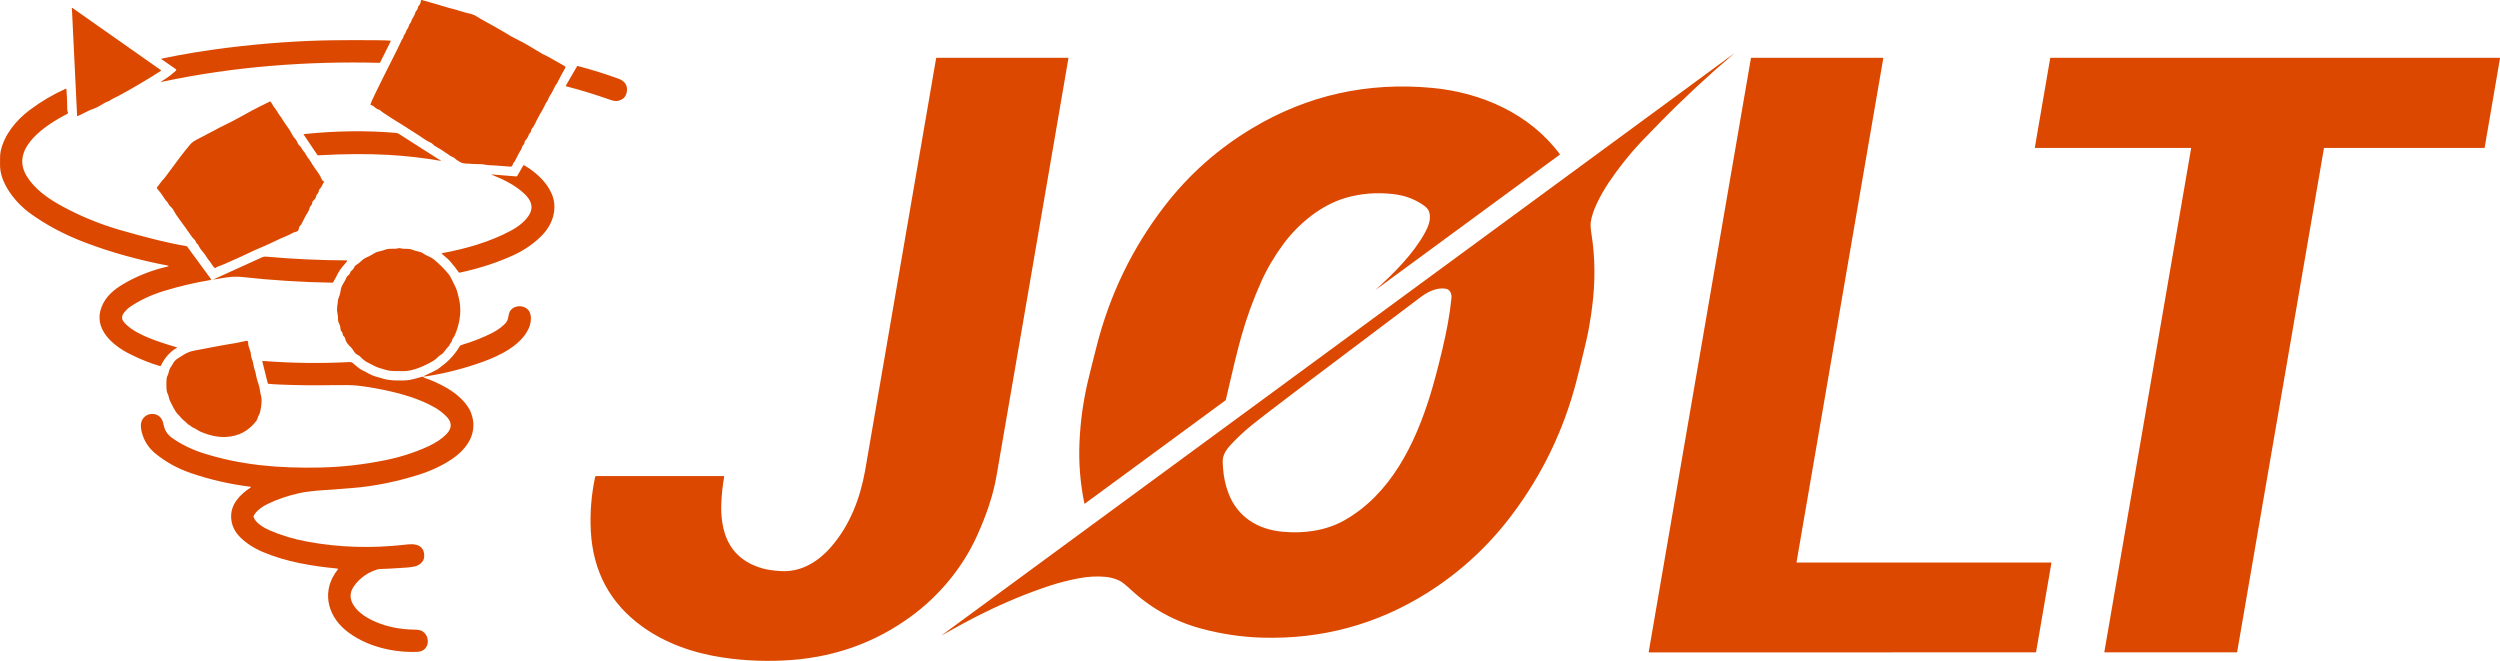
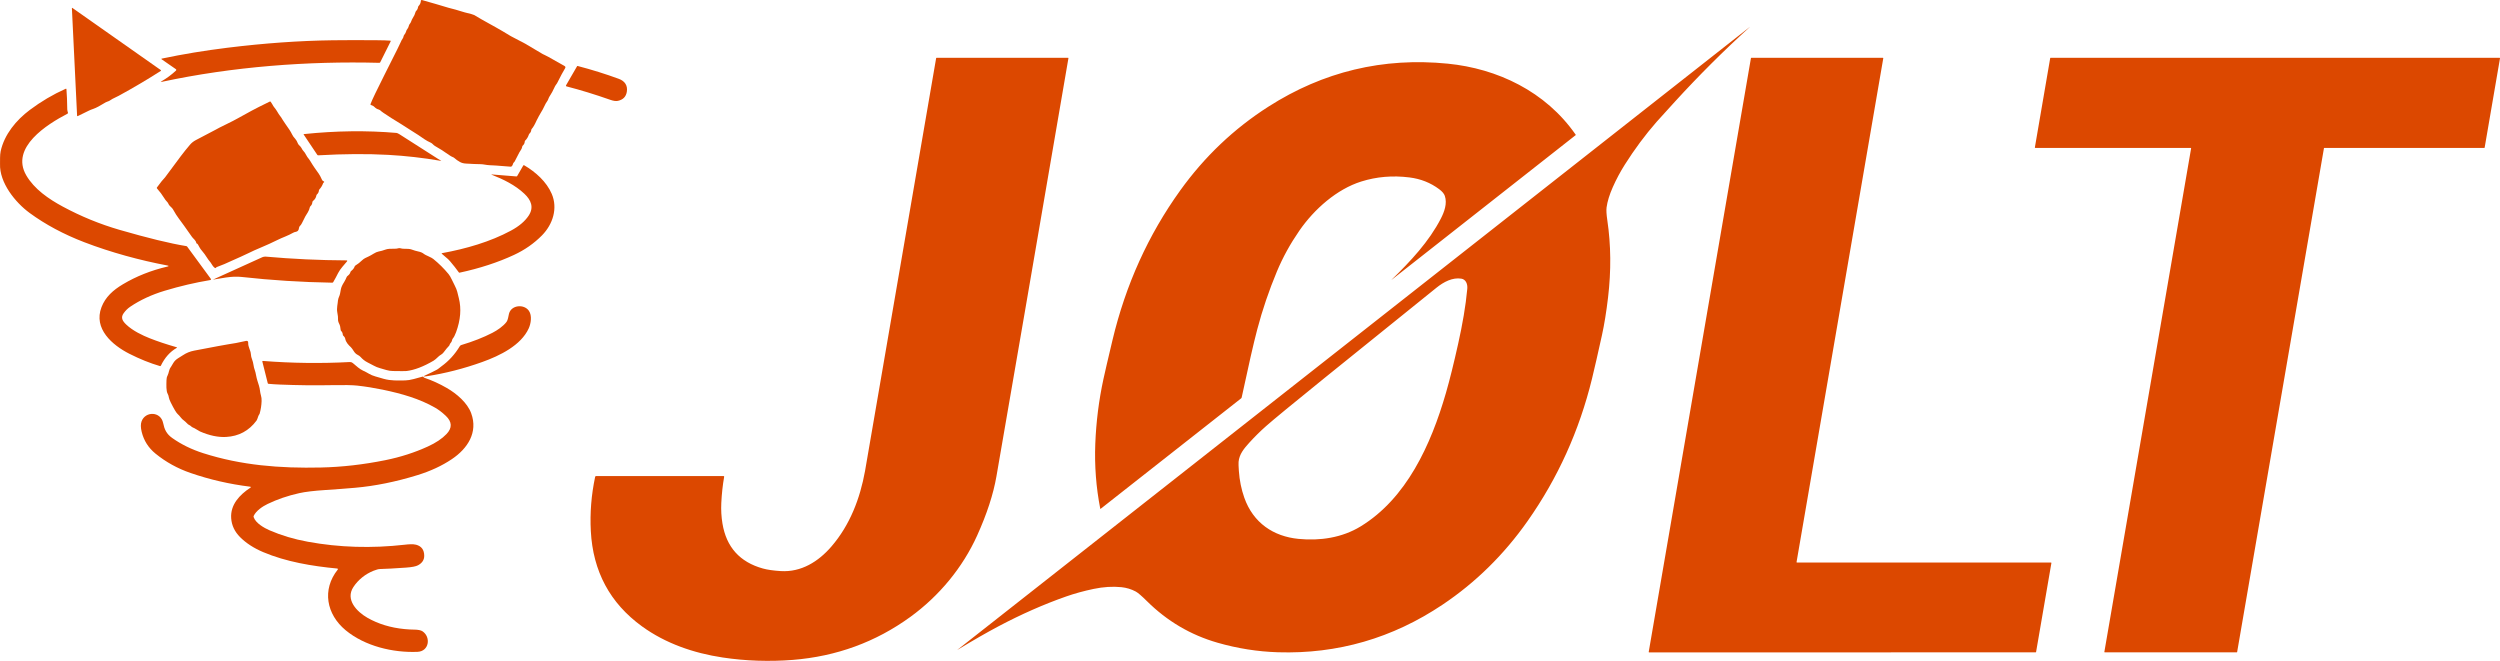
<svg xmlns="http://www.w3.org/2000/svg" id="Layer_2" data-name="Layer 2" viewBox="0 0 1894.84 500.9">
  <defs>
    <style>.cls-1{fill:#dc4800;stroke-width:0}</style>
  </defs>
  <g id="Layer_1-2" data-name="Layer 1">
    <path class="cls-1" d="M406.68 91.37c-1.31 2.97-2.53 5.07-3.64 6.31-.22.25-.36.57-.39.91-.09.99-.51 1.85-1.28 2.6-.24.23-.42.51-.53.83-.63 1.86-1.54 3.35-2.71 4.46a1.3 1.3 0 0 0-.41.87c-.07 1.17-.55 2.16-1.44 2.95-.25.21-.41.49-.46.82-.13.83-.42 1.59-.85 2.27-.8 1.24-1.22 1.9-1.26 1.98-2.25 4.49-3.47 6.84-3.64 7.05-.25.31-.5.6-.77.88-.23.25-.38.53-.45.85-.17.77-.5 1.38-.97 1.85-.25.24-.54.35-.88.33-4.37-.27-8.09-.56-11.17-.87-.43-.04-2.06-.12-4.89-.25-2.34-.1-4.6-.75-6.51-.77-2.99-.03-6.82-.19-11.47-.48-1.66-.1-3.09-.49-4.3-1.17-1.82-1.03-3.09-1.92-3.82-2.65-.53-.54-1.23-.96-2.09-1.27-.52-.19-1.24-.61-2.17-1.26-4.23-2.97-7.87-5.29-10.9-6.96-1.22-.67-1.95-1.94-3.04-2.42-1.89-.85-3.53-1.75-4.92-2.7-2.93-2.01-4.47-3.06-4.6-3.14-2.18-1.31-4.22-2.6-6.11-3.88-2.19-1.48-4.41-2.9-6.68-4.27-5.62-3.4-10.2-6.31-13.73-8.72-.87-.59-1.37-.96-1.51-1.11-.75-.79-1.45-1.26-2.11-1.42-1.15-.28-2.26-.97-3.33-2.06-.75-.76-1.67-.99-2.54-1.37-.31-.13-.4-.35-.29-.66 1.03-2.84 4.59-10.28 10.66-22.33 5.29-10.5 8.5-16.9 9.65-19.21 1.46-2.93 2.34-4.77 2.64-5.51.41-1.03.84-1.83 1.28-2.39.41-.51.69-1.17.84-1.97.06-.33.19-.64.4-.91.85-1.09 1.33-1.95 1.46-2.58.17-.85.57-1.62 1.2-2.33.36-.4.71-1.24 1.06-2.51.09-.33.24-.62.46-.87 1.29-1.44 1.26-2.96 2.39-4.62.98-1.44 1.67-2.95 2.07-4.52.08-.33.26-.64.51-.88.79-.79 1.26-1.74 1.41-2.87.05-.34.2-.66.45-.91 1.05-1.07 1.61-2.38 1.7-3.93.02-.33.31-.58.64-.56.04 0 .08 0 .13.02 7.1 1.99 13.84 3.95 20.23 5.89.53.16 2.3.63 5.33 1.4 1.14.29 2.32.65 3.53 1.07 1.27.43 2.44.78 3.52 1.04 4.12.97 6.47 1.64 7.06 1.99 3.69 2.23 7.46 4.4 11.33 6.5 1.44.78 3.08 1.69 4.9 2.72 3.37 1.89 6.89 3.96 10.57 6.21.5.31.9.54 1.19.69 6.56 3.39 10.08 5.23 10.55 5.52 8.21 4.87 12.32 7.3 12.33 7.31.6.41 1.47.86 2.62 1.37.95.42 1.84.87 2.67 1.36 3.11 1.83 7.19 4.14 12.24 6.92.77.42.92 1 .46 1.74-1.36 2.19-3.39 5.96-6.08 11.33-.36.72-1.11 1.36-1.45 2.11-1.59 3.49-3.02 6.14-4.29 7.95-.3.43-.66 1.22-1.07 2.35-.42 1.13-1.35 2.01-1.84 3.05-1.59 3.37-2.95 5.9-4.06 7.58-.44.67-.86 1.42-1.26 2.23-.32.66-.58 1.16-.77 1.51-.39.67-.65 1.17-.8 1.51ZM54.93 6.05l66.93 47.06c.18.12.22.37.1.55-.03.04-.07.08-.12.11a526.319 526.319 0 0 1-31.82 18.81c-.95.52-2.55 1.31-4.79 2.37-.17.08-.84.5-2.03 1.27-.44.29-.94.52-1.5.68-.62.17-1.11.37-1.48.6-4.27 2.63-7.38 4.28-9.33 4.95-1.61.55-2.79 1.03-3.54 1.42-1.76.92-4.56 2.29-8.39 4.11-.33.16-.51.06-.53-.31L54.49 6.29c-.02-.38.13-.46.44-.24Z" />
-     <path class="cls-1" d="M133.42 53.47c.26-.24.28-.66.04-.92-.03-.03-.07-.06-.11-.09l-10.91-7.57a.237.237 0 0 1-.06-.35c.04-.06.1-.1.16-.11 16.09-3.39 32.72-6.14 49.87-8.25 27.99-3.45 54.57-5.33 79.74-5.66 9.87-.13 20.96-.14 33.25-.04 4.69.04 8.15.15 10.38.33.37.03.48.22.31.55l-7.91 15.86c-.12.25-.38.41-.67.4-54.36-1.41-110.89 2.86-164.93 14.42-.97.21-1.03.07-.16-.43 3.83-2.19 7.5-4.91 11-8.14ZM1313.99 40.77 713.71 481.52l.04.05s.03.04.04.05c-.02-.04 0-.09.06-.12 11.77-6.67 22.05-12.18 30.82-16.52 17.29-8.55 34.4-15.61 51.34-21.16 6.4-2.1 13.36-3.89 20.88-5.37 7.39-1.45 14.4-1.86 21.05-1.23 3.86.37 7.48 1.39 10.87 3.08 1.66.83 4.48 3.08 8.46 6.77 15.3 14.17 33.15 24 53.56 29.47 15.13 4.06 30.42 6.31 45.85 6.76 45.15 1.29 86.7-9.94 124.67-33.69 25.05-15.67 46.55-35.41 64.48-59.22 22.9-30.39 39.16-63.95 48.78-100.66 1.95-7.44 4.47-17.76 7.58-30.96 1.78-7.57 3.32-16.45 4.61-26.62 2.41-19.01 2.22-37.25-.56-54.71-.65-4.07-.83-7.09-.56-9.04.6-4.22 2.18-9.02 4.73-14.4 2.63-5.53 5.66-10.83 9.1-15.92 7.37-10.9 15.4-20.99 24.08-30.27 1.69-1.81 6.34-6.59 13.94-14.36a833.913 833.913 0 0 1 56.51-52.63c.52-.44.5-.46-.05-.05Zm-213.88 185.16c-1.22 12.42-3.66 25.25-6.89 38.85-3.33 14.02-6.43 25.67-9.3 34.95-11.4 36.85-29.92 74.69-64.72 94.51-14.06 8-30.71 10.29-47.05 8.79-18.83-1.73-34.28-11.21-41.07-29.22-2.24-5.93-3.61-12.23-4.1-18.9-.24-3.18-.31-5.3-.22-6.37.49-5.41 4.19-9.58 8.11-13.6 4.13-4.24 8.37-8.16 12.73-11.76 5.39-4.46 20.19-15.83 44.38-34.11 28.25-21.35 56.53-42.65 84.84-63.91 5.4-4.06 12.14-7.39 18.82-6.36 3.29.5 4.81 3.69 4.47 7.13ZM709.53 44.11c.03-.17.18-.3.35-.3h99.7c.13 0 .23.1.23.24v.03c-25.93 151.11-44.12 256.75-54.57 316.94-2.34 13.52-7.22 28.5-14.65 44.93-10.93 24.17-28.66 45.7-50.62 61.64-26.27 19.06-55.97 29.92-89.1 32.57-17.58 1.4-35.66.82-53.15-1.82-21.95-3.31-43.26-10.63-61.16-23.62-24.23-17.59-37.15-41.67-38.76-72.25-.72-13.67.38-27.37 3.29-41.09.07-.33.37-.57.71-.57h96.57c.39 0 .56.2.49.59-1.11 6.31-1.83 12.91-2.16 19.8-.26 5.3.03 10.49.87 15.56 2.94 17.91 13.17 29.29 30.69 34.14 3.43.95 7.91 1.59 13.44 1.94 15.56.99 28.6-7.18 38.47-18.63 14.06-16.31 21.69-36.36 25.47-57.22.95-5.25 18.92-109.54 53.89-312.88ZM1361.99 426.37h192.52c.18 0 .32.14.32.32v.05l-11.61 67.42c-.02.16-.16.27-.32.27l-292.96.06c-.18 0-.32-.14-.32-.32v-.05l77.48-450.04c.02-.16.16-.27.32-.27h99.66c.18 0 .32.14.32.32v.05L1361.67 426c-.03.17.09.34.27.37h.05ZM1660.41 112.11h-117.8c-.17 0-.31-.13-.31-.31v-.05l11.62-67.68c.02-.15.15-.26.3-.26h340.31c.17 0 .31.13.31.31v.05l-11.63 67.68c-.02.15-.15.26-.3.26H1761.7c-.15 0-.28.11-.3.26l-65.79 381.82c-.02.15-.15.26-.3.26h-100.03c-.17 0-.31-.13-.31-.31v-.05l65.75-381.62a.315.315 0 0 0-.26-.36h-.05ZM428.99 64.73l8.4-14.55c.1-.17.24-.22.43-.17 10.76 2.81 21.17 6.06 31.22 9.75 4.45 1.64 6.83 4.97 6.06 9.76-.61 3.79-2.88 6.1-6.81 6.93-1.45.31-3.37.04-5.77-.81-11.53-4.05-22.6-7.44-33.23-10.19a.494.494 0 0 1-.3-.72ZM1182.28 117.17l-139.54 102.46s-.02.02-.03 0v-.04c14.46-13.16 28.43-27.06 37.4-43.38 2.53-4.6 4.95-10.59 2.97-16.01-.56-1.55-1.98-3.12-4.26-4.72-6.53-4.57-14.04-7.35-22.54-8.34-12.76-1.49-24.94-.53-36.55 2.9-18.41 5.42-35.47 19.35-46.93 34.83-6.87 9.28-12.52 18.88-16.96 28.8-6.04 13.51-11.01 27.19-14.92 41.04-2.75 9.75-6.69 25.8-11.8 48.17-.06.28-.23.53-.46.7l-106.45 78.17c-.16.11-.26.07-.3-.12a186.954 186.954 0 0 1-3.75-45.92c.64-15.56 2.7-30.84 6.18-45.84 1.08-4.66 3.36-13.84 6.85-27.53 9.99-39.17 27.1-74.49 51.34-105.98 18.44-23.96 40.73-43.74 66.87-59.34 41.61-24.83 86.92-34.97 135.93-30.42 37.4 3.47 74.12 19.53 96.98 50.34.07.09.06.16-.03.23ZM126.72 202.09c1.41-.33 1.4-.63-.03-.9-20.62-3.9-42.5-9.82-62.74-17.58-15.61-5.99-29.43-13.38-41.46-22.18C11.54 153.42-.48 138.47.02 124.17c.08-2.41-.18-6.53.49-9.59 2.81-12.75 11.8-23.53 22.03-31.22 8.55-6.41 17.62-11.77 27.23-16.07.36-.16.56-.04.59.35.34 4.11.55 9.22.62 15.35 0 .82.33 1.62.54 2.47.06.28-.12.6-.45.77-15.12 7.84-43.52 25.49-31.16 46.68 6.06 10.39 16.82 17.83 27.7 23.69 13.8 7.43 28.12 13.29 42.96 17.6 21.5 6.23 38.37 10.34 50.61 12.33.29.05.53.19.71.43l17.79 24.23c.45.61.29.98-.46 1.11-11.27 1.87-22.73 4.55-34.38 8.06-9.84 2.97-18.55 7.01-26.13 12.12-1.94 1.31-3.62 2.98-5.05 5-2.29 3.25-.86 5.75 1.92 8.43 5.07 4.88 12.59 8.35 17.75 10.41 5.91 2.35 12.76 4.64 20.55 6.87.42.11.44.28.06.49-5.04 2.87-9.05 7.36-12.02 13.49-.12.25-.41.38-.68.3-7.51-2.2-15.23-5.31-23.16-9.32-12.91-6.53-27.46-19.01-21.14-35.36 2.99-7.72 8.72-12.86 16.26-17.36 10.13-6.03 21.31-10.48 33.52-13.34ZM244.91 138.85c-.65 1.82-1.59 3.37-2.8 4.66-.23.25-.36.54-.39.87-.11 1.19-.59 2.17-1.46 2.94-.25.23-.42.53-.47.85-.27 1.62-1.13 3.01-2.58 4.17-.26.2-.42.51-.44.85-.09 1.26-.57 2.29-1.46 3.1-.25.22-.42.52-.49.84a11.8 11.8 0 0 1-1.48 3.74c-1.24 2.01-1.87 3.04-1.89 3.09-.73 1.43-1.6 3.14-2.59 5.14-.43.86-.88 1.52-1.37 1.99-.59.58-.92 1.31-.98 2.19a2.63 2.63 0 0 1-2.25 2.42c-.74.11-1.45.35-2.12.73-1.91 1.07-3.85 2-5.83 2.8-2.29.93-4.25 1.79-5.87 2.59-4.35 2.15-8.55 4.06-12.58 5.74-3.59 1.49-6.67 2.88-9.25 4.17-2.33 1.15-4.37 2.11-6.14 2.87-2.55 1.09-4.62 2.01-6.19 2.76-4.38 2.07-8.29 3.73-11.74 4.96-.38.13-.62.27-.73.4-.11.13-.18.22-.23.28-.21.27-.45.3-.72.09-.81-.61-1.4-1.24-1.78-1.87-.69-1.15-1.15-1.87-1.39-2.16-1.33-1.59-2.46-3.14-3.4-4.66-.75-1.22-1.62-2.4-2.59-3.54-1.37-1.59-2.23-2.79-2.59-3.58-.78-1.71-1.44-2.62-1.99-2.74a.425.425 0 0 1-.34-.36c-.24-1.9-2.25-3.25-3.17-4.48-1.87-2.53-3.92-5.42-6.14-8.69-.41-.6-1.73-2.41-3.97-5.42-1.47-1.98-2.71-3.91-3.73-5.8-.53-.99-1-1.69-1.39-2.11-1.05-1.12-2.32-2.01-2.75-3.26-.18-.52-.7-1.22-1.55-2.09-.47-.47-.97-1.16-1.52-2.05a52.435 52.435 0 0 0-5.56-7.45c-.22-.25-.23-.51-.03-.78 2.75-3.77 4.79-6.31 6.13-7.62.19-.19.48-.58.88-1.19.26-.41 3.91-5.31 10.94-14.72 2.19-2.93 4.57-5.89 7.12-8.87 1.2-1.4 2.67-2.56 4.41-3.47 10.13-5.32 15.2-7.98 15.21-7.99.74-.49 3.46-1.87 8.15-4.16 3.55-1.73 6.26-3.12 8.14-4.19.96-.55 4.59-2.54 10.9-5.99 2.71-1.48 7.24-3.76 13.59-6.85.31-.15.57-.08.77.19.55.72.93 1.32 1.15 1.8.88 1.94 2.33 3.15 3.52 5.19 1.02 1.74 1.76 2.89 2.23 3.45.7.84 1.4 1.89 2.11 3.16.45.81 1.16 1.87 2.13 3.19 2.45 3.34 4.12 5.95 5 7.84.53 1.15 1.34 2.28 2.42 3.41.71.75 1.43 2.01 2.15 3.8.12.3.3.56.54.78 1.03.95 1.69 1.71 1.98 2.29.56 1.13 1.13 1.98 1.7 2.54.62.61 1.26 1.56 1.91 2.85a14.87 14.87 0 0 0 2.02 2.97c.41.48 1.34 1.92 2.77 4.31.7 1.16 2.27 3.42 4.7 6.79.68.93 1.51 2.49 2.49 4.66.31.69.83 1.01 1.5 1.34.18.09.25.31.16.48-.03.06-.07.1-.12.14l-.29.19c-.18.12-.3.28-.37.48ZM302.83 101.8c9.27 5.88 19.03 12.11 29.28 18.69.79.5 1.37.84 1.75 1.02.84.39.81.51-.09.35a347.126 347.126 0 0 0-39.49-4.48c-15.97-.89-33.64-.77-53.03.34-.33.02-.6-.11-.79-.39l-10.3-15.38c-.12-.18-.07-.28.14-.31 24.27-2.53 47.68-2.83 70.22-.89.51.05 1.28.4 2.31 1.05ZM392.01 133.39l4.59-7.96c.14-.23.44-.31.67-.18 8.77 5.13 16.98 12.53 20.91 21.67 4.68 10.91.92 23.04-7.39 31.48-6.01 6.1-13.07 11.03-21.18 14.8-12.28 5.71-26.02 10.19-41.22 13.46-.27.06-.48-.02-.65-.25-1.88-2.62-4.09-5.43-6.64-8.43a20.12 20.12 0 0 0-3.26-3.07c-.52-.39-1.51-1.25-2.98-2.58-.26-.23-.22-.38.12-.44 18.29-3.34 36.59-8.63 52.25-17.07 6.13-3.29 10.6-7.07 13.43-11.33 4.22-6.36 1.86-11.84-3.19-16.61-7.05-6.67-16.02-10.98-24.83-14.46-.45-.18-.43-.25.05-.21l18.68 1.51c.28.03.49-.08.64-.33ZM260.83 213.79c.81-1.24 1.29-2.45 1.95-3.87.14-.3.34-.55.6-.74 1.24-.92 1.98-1.91 2.23-2.96.09-.34.27-.62.55-.83 1.31-.99 2.19-2.12 2.63-3.39.11-.32.33-.6.62-.77 1.81-1.1 3.49-2.42 5.05-3.95.67-.65 1.43-1.2 2.28-1.65.13-.06.98-.46 2.56-1.21 1.25-.6 2.51-1.3 3.77-2.09 1.47-.93 2.76-1.49 3.88-1.69 1.52-.26 3.35-.78 5.48-1.55 1.29-.47 3.61-.66 6.94-.58.88.02 1.75-.1 2.62-.36 1.17-.35 2.32.4 3.61.38 3.06-.03 5.08.13 6.05.48 2.09.76 3.9 1.29 5.41 1.6 1.83.37 3.29 1.01 4.36 1.94.35.31 1.52.91 3.51 1.8 1.61.72 2.77 1.36 3.48 1.93 4.23 3.42 8.08 7.23 11.54 11.42.82 1 1.64 2.39 2.47 4.17.49 1.05 1.21 2.52 2.17 4.39 1.01 1.96 1.66 3.58 1.97 4.85.61 2.48 1 4.08 1.19 4.81 2.03 7.95 1.34 16.57-2.07 25.86-.85 2.3-1.68 3.91-2.5 4.82-.2.22-.34.48-.42.77-.15.58-.26.98-.33 1.19-.37 1.11-1.44 1.76-1.67 2.78-.07.33-.23.61-.47.84-1.07 1.07-2.42 2.69-4.05 4.88a6.56 6.56 0 0 1-1.87 1.7c-.89.54-1.56 1.02-1.99 1.45-1.63 1.6-2.9 2.66-3.8 3.19-7.63 4.47-14.44 7.07-20.43 7.81-.92.11-4.37.11-10.36 0-1.69-.03-3.31-.28-4.86-.73-2.62-.77-4.23-1.24-4.82-1.4-1.74-.47-3.35-1.12-4.84-1.95-1.37-.77-2.93-1.59-4.68-2.44-2.05-1.01-3.91-2.55-5.29-4.12-.51-.57-1.21-1.09-2.12-1.55a7.154 7.154 0 0 1-2.88-2.63c-1.07-1.69-1.84-2.76-2.32-3.19-1.86-1.66-3.86-3.9-4.29-6.34-.15-.86-.62-1.63-1.41-2.31-.28-.24-.44-.58-.47-.95-.09-1.13-.48-2.02-1.18-2.68-.26-.25-.4-.55-.43-.9-.16-1.96-.51-3.45-1.05-4.47-.73-1.39-1.05-2.66-.95-3.81.08-.99-.11-2.66-.56-5.01-.61-3.2.38-6.53.52-9.04.05-.78.48-2.12 1.29-4.03.16-.37.45-1.78.87-4.24.27-1.6 1.11-3.48 2.51-5.63ZM161.68 211.81c12.36-5.69 24.76-11.32 37.19-16.88.57-.26 1.65-.51 2.38-.44 20.43 1.82 40.95 2.78 61.55 2.87.22 0 .39.17.39.39 0 .09-.03.18-.09.26-2.06 2.54-5.22 5.71-6.82 8.93-1.12 2.27-2.36 4.57-3.73 6.91-.16.27-.4.41-.72.41-23.26-.39-46.24-1.84-68.93-4.37-1.43-.16-3.35-.21-5.76-.14-2.75.07-7.94.79-15.57 2.16-.03 0-.04 0-.05-.03v-.02s0-.03.03-.03h.07s.03 0 .06-.02ZM334.46 277.75c5.63-4.05 10.31-9.16 14.03-15.34.25-.43.65-.75 1.13-.89 8.93-2.67 16.79-5.76 23.58-9.26 3.69-1.89 8.2-4.95 10.72-8.28 1.09-1.44 1.37-4.2 1.85-6.14 1.7-6.78 11.51-7.59 15.15-2.2 2.44 3.6 1.5 9.58-.18 13.26-5.89 12.88-21.84 20.68-35.21 25.47-14.08 5.04-28.14 8.64-42.19 10.8-2.67.41-2.77.08-.3-1.01 2.33-1.03 4.92-2.29 7.76-3.78 1.49-.77 2.31-1.66 3.66-2.63ZM195.88 315.15c-.64 1.98-1.12 3.19-1.45 3.63-5.77 7.75-13.45 11.88-23.05 12.4-6.09.33-12.69-1.06-19.8-4.16-.53-.23-1.45-.77-2.76-1.61-.99-.63-1.95-1.14-2.9-1.51a2.56 2.56 0 0 1-.83-.55c-.57-.59-1.2-1.04-1.91-1.33-.31-.12-.58-.3-.81-.54-1.41-1.45-2.39-2.36-2.93-2.73a10.68 10.68 0 0 1-2.44-2.36c-.73-.97-1.54-1.85-2.41-2.64-1.01-.91-2.74-3.82-5.19-8.74-.81-1.64-1.28-2.88-1.41-3.71-.17-1.11-.44-2-.82-2.65-1.38-2.39-1.04-6.81-.99-10.39.01-1.38.28-2.58.81-3.59 1.15-2.2.9-4.46 2.59-6.58.04-.05.62-1.02 1.75-2.93.84-1.43 2.06-2.65 3.67-3.65 2.27-1.41 3.52-2.19 3.73-2.33 2.53-1.69 5.34-2.83 8.42-3.42 15.65-2.99 24.23-4.59 25.74-4.79 3.51-.46 7.99-1.31 13.44-2.55 1.24-.28 1.84.21 1.79 1.48-.13 3.13 1.84 5.61 2.01 8.37.09 1.53.41 2.94.96 4.23 1.08 2.53 1 5.56 2.07 8.2.31.78.64 2.09.97 3.92.48 2.64 1.32 5.05 2.17 7.77.81 2.54.71 4.88 1.5 7.4.37 1.19.53 2.59.48 4.19-.11 3.29-.62 6.5-1.51 9.62-.06.23-.2.47-.41.7-.22.25-.38.54-.48.85Z" />
+     <path class="cls-1" d="M133.42 53.47c.26-.24.28-.66.04-.92-.03-.03-.07-.06-.11-.09l-10.91-7.57a.237.237 0 0 1-.06-.35c.04-.06.1-.1.16-.11 16.09-3.39 32.72-6.14 49.87-8.25 27.99-3.45 54.57-5.33 79.74-5.66 9.87-.13 20.96-.14 33.25-.04 4.69.04 8.15.15 10.38.33.37.03.48.22.31.55l-7.91 15.86c-.12.25-.38.41-.67.4-54.36-1.41-110.89 2.86-164.93 14.42-.97.21-1.03.07-.16-.43 3.83-2.19 7.5-4.91 11-8.14ZM1325.99 20.61 725.71 492.48l.04.05s.03.04.04.05c-.02-.04 0-.1.06-.13 11.77-7.14 22.05-13.04 30.82-17.69 17.29-9.15 34.4-16.71 51.34-22.65 6.4-2.25 13.36-4.16 20.88-5.75 7.39-1.55 14.4-1.99 21.05-1.32 3.86.4 7.48 1.49 10.87 3.3 1.66.89 4.48 3.3 8.46 7.25 15.3 15.17 33.15 25.69 53.56 31.55 15.13 4.35 30.42 6.76 45.85 7.24 45.15 1.38 86.7-10.64 124.67-36.07 25.05-16.78 46.55-37.91 64.48-63.4 22.9-32.54 39.16-68.47 48.78-107.77 1.95-7.97 4.47-19.01 7.58-33.15 1.78-8.1 3.32-17.61 4.61-28.5 2.41-20.35 2.22-39.88-.56-58.57-.65-4.36-.83-7.59-.56-9.68.6-4.52 2.18-9.66 4.73-15.42 2.63-5.92 5.66-11.59 9.1-17.04 7.37-11.67 15.4-22.47 24.08-32.41 1.69-1.94 6.34-7.06 13.94-15.37a860.5 860.5 0 0 1 56.51-56.35c.52-.47.5-.49-.05-.05Zm-213.88 198.23c-1.22 13.3-3.66 27.03-6.89 41.59-3.33 15.01-6.43 27.48-9.3 37.42-11.4 39.45-29.92 79.96-64.72 101.18-14.06 8.56-30.71 11.02-47.05 9.41-18.83-1.85-34.28-12-41.07-31.28-2.24-6.35-3.61-13.09-4.1-20.23-.24-3.4-.31-5.67-.22-6.82.49-5.79 4.19-10.26 8.11-14.56 4.13-4.54 8.37-8.74 12.73-12.59 5.39-4.77 20.19-16.95 44.38-36.52 28.25-22.86 56.53-45.66 84.84-68.42 5.4-4.35 12.14-7.91 18.82-6.81 3.29.54 4.81 3.95 4.47 7.63ZM709.53 44.11c.03-.17.18-.3.35-.3h99.7c.13 0 .23.1.23.24v.03c-25.93 151.11-44.12 256.75-54.57 316.94-2.34 13.52-7.22 28.5-14.65 44.93-10.93 24.17-28.66 45.7-50.62 61.64-26.27 19.06-55.97 29.92-89.1 32.57-17.58 1.4-35.66.82-53.15-1.82-21.95-3.31-43.26-10.63-61.16-23.62-24.23-17.59-37.15-41.67-38.76-72.25-.72-13.67.38-27.37 3.29-41.09.07-.33.37-.57.71-.57h96.57c.39 0 .56.2.49.59-1.11 6.31-1.83 12.91-2.16 19.8-.26 5.3.03 10.49.87 15.56 2.94 17.91 13.17 29.29 30.69 34.14 3.43.95 7.91 1.59 13.44 1.94 15.56.99 28.6-7.18 38.47-18.63 14.06-16.31 21.69-36.36 25.47-57.22.95-5.25 18.92-109.54 53.89-312.88ZM1361.99 426.37h192.52c.18 0 .32.14.32.32v.05l-11.61 67.42c-.02.16-.16.27-.32.27l-292.96.06c-.18 0-.32-.14-.32-.32v-.05l77.48-450.04c.02-.16.16-.27.32-.27h99.66c.18 0 .32.14.32.32v.05L1361.67 426c-.03.17.09.34.27.37h.05ZM1660.41 112.11h-117.8c-.17 0-.31-.13-.31-.31v-.05l11.62-67.68c.02-.15.15-.26.3-.26h340.31c.17 0 .31.13.31.31v.05l-11.63 67.68c-.02.15-.15.26-.3.26H1761.7c-.15 0-.28.11-.3.26l-65.79 381.82c-.02.15-.15.26-.3.26h-100.03c-.17 0-.31-.13-.31-.31v-.05l65.75-381.62a.315.315 0 0 0-.26-.36h-.05ZM428.99 64.73l8.4-14.55c.1-.17.24-.22.43-.17 10.76 2.81 21.17 6.06 31.22 9.75 4.45 1.64 6.83 4.97 6.06 9.76-.61 3.79-2.88 6.1-6.81 6.93-1.45.31-3.37.04-5.77-.81-11.53-4.05-22.6-7.44-33.23-10.19a.494.494 0 0 1-.3-.72ZM1194.28 102.4l-139.54 109.69s-.02.02-.03 0v-.05c14.46-14.09 28.43-28.97 37.4-46.44 2.53-4.92 4.95-11.34 2.97-17.14-.56-1.66-1.98-3.34-4.26-5.05-6.53-4.89-14.04-7.87-22.54-8.93-12.76-1.6-24.94-.56-36.55 3.1-18.41 5.8-35.47 20.72-46.93 37.29-6.87 9.94-12.52 20.21-16.96 30.83-6.04 14.47-11.01 29.11-14.92 43.94-2.75 10.43-6.69 27.63-11.8 51.57-.06.3-.23.57-.46.75l-106.45 83.69c-.16.12-.26.08-.3-.13-3.14-16.18-4.39-32.57-3.75-49.16.64-16.66 2.7-33.02 6.18-49.08 1.08-4.99 3.36-14.81 6.85-29.47 9.99-41.93 27.1-79.75 51.34-113.46 18.44-25.65 40.73-46.83 66.87-63.53 41.61-26.59 86.92-37.44 135.93-32.57 37.4 3.72 74.12 20.91 96.98 53.89.07.09.06.17-.03.25ZM126.72 202.09c1.41-.33 1.4-.63-.03-.9-20.62-3.9-42.5-9.82-62.74-17.58-15.61-5.99-29.43-13.38-41.46-22.18C11.54 153.42-.48 138.47.02 124.17c.08-2.41-.18-6.53.49-9.59 2.81-12.75 11.8-23.53 22.03-31.22 8.55-6.41 17.62-11.77 27.23-16.07.36-.16.56-.04.59.35.34 4.11.55 9.22.62 15.35 0 .82.33 1.62.54 2.47.06.28-.12.6-.45.77-15.12 7.84-43.52 25.49-31.16 46.68 6.06 10.39 16.82 17.83 27.7 23.69 13.8 7.43 28.12 13.29 42.96 17.6 21.5 6.23 38.37 10.34 50.61 12.33.29.05.53.19.71.43l17.79 24.23c.45.61.29.98-.46 1.11-11.27 1.87-22.73 4.55-34.38 8.06-9.84 2.97-18.55 7.01-26.13 12.12-1.94 1.31-3.62 2.98-5.05 5-2.29 3.25-.86 5.75 1.92 8.43 5.07 4.88 12.59 8.35 17.75 10.41 5.91 2.35 12.76 4.64 20.55 6.87.42.11.44.28.06.49-5.04 2.87-9.05 7.36-12.02 13.49-.12.25-.41.38-.68.3-7.51-2.2-15.23-5.31-23.16-9.32-12.91-6.53-27.46-19.01-21.14-35.36 2.99-7.72 8.72-12.86 16.26-17.36 10.13-6.03 21.31-10.48 33.52-13.34ZM244.91 138.85c-.65 1.82-1.59 3.37-2.8 4.66-.23.25-.36.54-.39.87-.11 1.19-.59 2.17-1.46 2.94-.25.23-.42.53-.47.85-.27 1.62-1.13 3.01-2.58 4.17-.26.2-.42.51-.44.85-.09 1.26-.57 2.29-1.46 3.1-.25.22-.42.52-.49.84a11.8 11.8 0 0 1-1.48 3.74c-1.24 2.01-1.87 3.04-1.89 3.09-.73 1.43-1.6 3.14-2.59 5.14-.43.86-.88 1.52-1.37 1.99-.59.58-.92 1.31-.98 2.19a2.63 2.63 0 0 1-2.25 2.42c-.74.11-1.45.35-2.12.73-1.91 1.07-3.85 2-5.83 2.8-2.29.93-4.25 1.79-5.87 2.59-4.35 2.15-8.55 4.06-12.58 5.74-3.59 1.49-6.67 2.88-9.25 4.17-2.33 1.15-4.37 2.11-6.14 2.87-2.55 1.09-4.62 2.01-6.19 2.76-4.38 2.07-8.29 3.73-11.74 4.96-.38.13-.62.27-.73.4-.11.13-.18.22-.23.28-.21.27-.45.3-.72.09-.81-.61-1.4-1.24-1.78-1.87-.69-1.15-1.15-1.87-1.39-2.16-1.33-1.59-2.46-3.14-3.4-4.66-.75-1.22-1.62-2.4-2.59-3.54-1.37-1.59-2.23-2.79-2.59-3.58-.78-1.71-1.44-2.62-1.99-2.74a.425.425 0 0 1-.34-.36c-.24-1.9-2.25-3.25-3.17-4.48-1.87-2.53-3.92-5.42-6.14-8.69-.41-.6-1.73-2.41-3.97-5.42-1.47-1.98-2.71-3.91-3.73-5.8-.53-.99-1-1.69-1.39-2.11-1.05-1.12-2.32-2.01-2.75-3.26-.18-.52-.7-1.22-1.55-2.09-.47-.47-.97-1.16-1.52-2.05a52.435 52.435 0 0 0-5.56-7.45c-.22-.25-.23-.51-.03-.78 2.75-3.77 4.79-6.31 6.13-7.62.19-.19.48-.58.88-1.19.26-.41 3.91-5.31 10.94-14.72 2.19-2.93 4.57-5.89 7.12-8.87 1.2-1.4 2.67-2.56 4.41-3.47 10.13-5.32 15.2-7.98 15.21-7.99.74-.49 3.46-1.87 8.15-4.16 3.55-1.73 6.26-3.12 8.14-4.19.96-.55 4.59-2.54 10.9-5.99 2.71-1.48 7.24-3.76 13.59-6.85.31-.15.57-.08.77.19.55.72.93 1.32 1.15 1.8.88 1.94 2.33 3.15 3.52 5.19 1.02 1.74 1.76 2.89 2.23 3.45.7.84 1.4 1.89 2.11 3.16.45.81 1.16 1.87 2.13 3.19 2.45 3.34 4.12 5.95 5 7.84.53 1.15 1.34 2.28 2.42 3.41.71.75 1.43 2.01 2.15 3.8.12.3.3.56.54.78 1.03.95 1.69 1.71 1.98 2.29.56 1.13 1.13 1.98 1.7 2.54.62.61 1.26 1.56 1.91 2.85a14.87 14.87 0 0 0 2.02 2.97c.41.48 1.34 1.92 2.77 4.31.7 1.16 2.27 3.42 4.7 6.79.68.93 1.51 2.49 2.49 4.66.31.69.83 1.01 1.5 1.34.18.09.25.31.16.48-.03.06-.07.1-.12.14l-.29.19c-.18.12-.3.28-.37.48ZM302.83 101.8c9.27 5.88 19.03 12.11 29.28 18.69.79.5 1.37.84 1.75 1.02.84.39.81.51-.09.35a347.126 347.126 0 0 0-39.49-4.48c-15.97-.89-33.64-.77-53.03.34-.33.02-.6-.11-.79-.39l-10.3-15.38c-.12-.18-.07-.28.14-.31 24.27-2.53 47.68-2.83 70.22-.89.51.05 1.28.4 2.31 1.05ZM392.01 133.39l4.59-7.96c.14-.23.44-.31.67-.18 8.77 5.13 16.98 12.53 20.91 21.67 4.68 10.91.92 23.04-7.39 31.48-6.01 6.1-13.07 11.03-21.18 14.8-12.28 5.71-26.02 10.19-41.22 13.46-.27.06-.48-.02-.65-.25-1.88-2.62-4.09-5.43-6.64-8.43a20.12 20.12 0 0 0-3.26-3.07c-.52-.39-1.51-1.25-2.98-2.58-.26-.23-.22-.38.12-.44 18.29-3.34 36.59-8.63 52.25-17.07 6.13-3.29 10.6-7.07 13.43-11.33 4.22-6.36 1.86-11.84-3.19-16.61-7.05-6.67-16.02-10.98-24.83-14.46-.45-.18-.43-.25.05-.21l18.68 1.51c.28.03.49-.08.64-.33ZM260.83 213.79c.81-1.24 1.29-2.45 1.95-3.87.14-.3.34-.55.6-.74 1.24-.92 1.98-1.91 2.23-2.96.09-.34.27-.62.55-.83 1.31-.99 2.19-2.12 2.63-3.39.11-.32.33-.6.62-.77 1.81-1.1 3.49-2.42 5.05-3.95.67-.65 1.43-1.2 2.28-1.65.13-.06.98-.46 2.56-1.21 1.25-.6 2.51-1.3 3.77-2.09 1.47-.93 2.76-1.49 3.88-1.69 1.52-.26 3.35-.78 5.48-1.55 1.29-.47 3.61-.66 6.94-.58.88.02 1.75-.1 2.62-.36 1.17-.35 2.32.4 3.61.38 3.06-.03 5.08.13 6.05.48 2.09.76 3.9 1.29 5.41 1.6 1.83.37 3.29 1.01 4.36 1.94.35.31 1.52.91 3.51 1.8 1.61.72 2.77 1.36 3.48 1.93 4.23 3.42 8.08 7.23 11.54 11.42.82 1 1.64 2.39 2.47 4.17.49 1.05 1.21 2.52 2.17 4.39 1.01 1.96 1.66 3.58 1.97 4.85.61 2.48 1 4.08 1.19 4.81 2.03 7.95 1.34 16.57-2.07 25.86-.85 2.3-1.68 3.91-2.5 4.82-.2.22-.34.48-.42.77-.15.58-.26.98-.33 1.19-.37 1.11-1.44 1.76-1.67 2.78-.07.33-.23.61-.47.84-1.07 1.07-2.42 2.69-4.05 4.88a6.56 6.56 0 0 1-1.87 1.7c-.89.54-1.56 1.02-1.99 1.45-1.63 1.6-2.9 2.66-3.8 3.19-7.63 4.47-14.44 7.07-20.43 7.81-.92.11-4.37.11-10.36 0-1.69-.03-3.31-.28-4.86-.73-2.62-.77-4.23-1.24-4.82-1.4-1.74-.47-3.35-1.12-4.84-1.95-1.37-.77-2.93-1.59-4.68-2.44-2.05-1.01-3.91-2.55-5.29-4.12-.51-.57-1.21-1.09-2.12-1.55a7.154 7.154 0 0 1-2.88-2.63c-1.07-1.69-1.84-2.76-2.32-3.19-1.86-1.66-3.86-3.9-4.29-6.34-.15-.86-.62-1.63-1.41-2.31-.28-.24-.44-.58-.47-.95-.09-1.13-.48-2.02-1.18-2.68-.26-.25-.4-.55-.43-.9-.16-1.96-.51-3.45-1.05-4.47-.73-1.39-1.05-2.66-.95-3.81.08-.99-.11-2.66-.56-5.01-.61-3.2.38-6.53.52-9.04.05-.78.48-2.12 1.29-4.03.16-.37.45-1.78.87-4.24.27-1.6 1.11-3.48 2.51-5.63ZM161.68 211.81c12.36-5.69 24.76-11.32 37.19-16.88.57-.26 1.65-.51 2.38-.44 20.43 1.82 40.95 2.78 61.55 2.87.22 0 .39.17.39.39 0 .09-.03.18-.09.26-2.06 2.54-5.22 5.71-6.82 8.93-1.12 2.27-2.36 4.57-3.73 6.91-.16.27-.4.41-.72.41-23.26-.39-46.24-1.84-68.93-4.37-1.43-.16-3.35-.21-5.76-.14-2.75.07-7.94.79-15.57 2.16-.03 0-.04 0-.05-.03v-.02s0-.03.03-.03h.07s.03 0 .06-.02ZM334.46 277.75c5.63-4.05 10.31-9.16 14.03-15.34.25-.43.65-.75 1.13-.89 8.93-2.67 16.79-5.76 23.58-9.26 3.69-1.89 8.2-4.95 10.72-8.28 1.09-1.44 1.37-4.2 1.85-6.14 1.7-6.78 11.51-7.59 15.15-2.2 2.44 3.6 1.5 9.58-.18 13.26-5.89 12.88-21.84 20.68-35.21 25.47-14.08 5.04-28.14 8.64-42.19 10.8-2.67.41-2.77.08-.3-1.01 2.33-1.03 4.92-2.29 7.76-3.78 1.49-.77 2.31-1.66 3.66-2.63ZM195.88 315.15c-.64 1.98-1.12 3.19-1.45 3.63-5.77 7.75-13.45 11.88-23.05 12.4-6.09.33-12.69-1.06-19.8-4.16-.53-.23-1.45-.77-2.76-1.61-.99-.63-1.95-1.14-2.9-1.51a2.56 2.56 0 0 1-.83-.55c-.57-.59-1.2-1.04-1.91-1.33-.31-.12-.58-.3-.81-.54-1.41-1.45-2.39-2.36-2.93-2.73a10.68 10.68 0 0 1-2.44-2.36c-.73-.97-1.54-1.85-2.41-2.64-1.01-.91-2.74-3.82-5.19-8.74-.81-1.64-1.28-2.88-1.41-3.71-.17-1.11-.44-2-.82-2.65-1.38-2.39-1.04-6.81-.99-10.39.01-1.38.28-2.58.81-3.59 1.15-2.2.9-4.46 2.59-6.58.04-.05.62-1.02 1.75-2.93.84-1.43 2.06-2.65 3.67-3.65 2.27-1.41 3.52-2.19 3.73-2.33 2.53-1.69 5.34-2.83 8.42-3.42 15.65-2.99 24.23-4.59 25.74-4.79 3.51-.46 7.99-1.31 13.44-2.55 1.24-.28 1.84.21 1.79 1.48-.13 3.13 1.84 5.61 2.01 8.37.09 1.53.41 2.94.96 4.23 1.08 2.53 1 5.56 2.07 8.2.31.78.64 2.09.97 3.92.48 2.64 1.32 5.05 2.17 7.77.81 2.54.71 4.88 1.5 7.4.37 1.19.53 2.59.48 4.19-.11 3.29-.62 6.5-1.51 9.62-.06.23-.2.47-.41.7-.22.25-.38.54-.48.85Z" />
    <path class="cls-1" d="M189.49 368.87c-15.61-1.94-30.63-5.4-45.06-10.38-9.9-3.41-18.76-8.31-26.58-14.69-5.35-4.37-8.83-9.84-10.45-16.42-.82-3.33-.85-6.01-.09-8.04 2.91-7.8 14.5-7.64 16.34 1.3.98 4.78 2.49 8.21 6.85 11.31 6.87 4.87 14.69 8.7 23.46 11.51 28.87 9.23 58.1 11.59 89.37 10.88 15.93-.36 32.21-2.22 48.82-5.58 11.39-2.3 22.11-5.75 32.18-10.36 6.04-2.76 10.74-5.91 14.11-9.44 4.43-4.65 4.24-9.24-.55-13.78-2.73-2.58-5.42-4.63-8.07-6.16-11.88-6.82-25.33-10.67-39.94-13.71a206.71 206.71 0 0 0-19.12-3.05c-3.64-.4-10.06-.51-19.26-.34-12.96.25-26.08.1-39.36-.45-3.07-.12-5.94-.31-8.62-.56-.32-.03-.52-.19-.59-.5l-4.09-16.35c-.09-.36.06-.52.44-.49 22.09 1.72 44.06 2 65.91.83.77-.05 1.53.21 2.12.7 2.96 2.47 5.05 4.51 7.79 5.79 1.83.85 3.39 1.67 4.7 2.46 1.23.75 2.82 1.4 4.76 1.97 3.43 1 5.52 1.61 6.27 1.82 5.48 1.53 10.61 1.26 16.27 1.19 1.77-.03 3.97-.38 6.59-1.07.82-.22 2.99-.82 6.52-1.79.39-.11.66-.03.8.23l.13.24c.09.18.27.31.54.4 5.81 1.97 11.48 4.56 17.01 7.75 7.37 4.26 15.5 11.11 18.44 19.13 5.31 14.47-2.66 26.73-14.69 34.8-7.48 5.03-16.19 9.07-26.14 12.13-16.45 5.06-32.18 8.24-47.17 9.55-6.85.6-14.36 1.17-22.52 1.7-8.65.57-15.26 1.36-19.82 2.38-8.65 1.93-16.63 4.66-23.92 8.18-3.8 1.84-8.68 5.04-10.57 9.04-.14.3-.16.61-.05.93 1.49 4.59 7.93 8.21 12.01 9.99 8.89 3.87 18.56 6.77 29.03 8.68 23.83 4.37 48.33 5.12 73.52 2.26 2.38-.28 6.1-.65 8.55 0 4.09 1.09 6.15 3.88 6.18 8.37.02 3.09-1.54 5.49-4.68 7.2-1.62.88-4.7 1.48-9.24 1.79-8.63.6-15.16.96-19.61 1.07-1.16.03-2.79.46-4.88 1.3-6.21 2.48-11.64 6.8-15.28 12.34-6.27 9.51 2.54 18.67 10.61 23.29 8.22 4.7 17.61 7.56 28.17 8.58 2.62.25 5.01.39 7.16.4 3.11.03 5.28.47 6.53 1.34 6.42 4.46 4.93 15.13-3.85 15.51-18.6.79-39.97-4.31-54.53-16.4-14.48-12.02-18.11-30.66-5.93-45.97.16-.2.13-.5-.08-.66a.459.459 0 0 0-.25-.1c-19.23-1.82-38.88-5.12-56.21-12.45-7.13-3.02-12.98-6.82-17.54-11.4-4.09-4.11-6.32-8.86-6.71-14.25-.74-10.34 6.5-17.89 14.46-23.1.7-.45.64-.73-.19-.84Z" />
  </g>
</svg>
